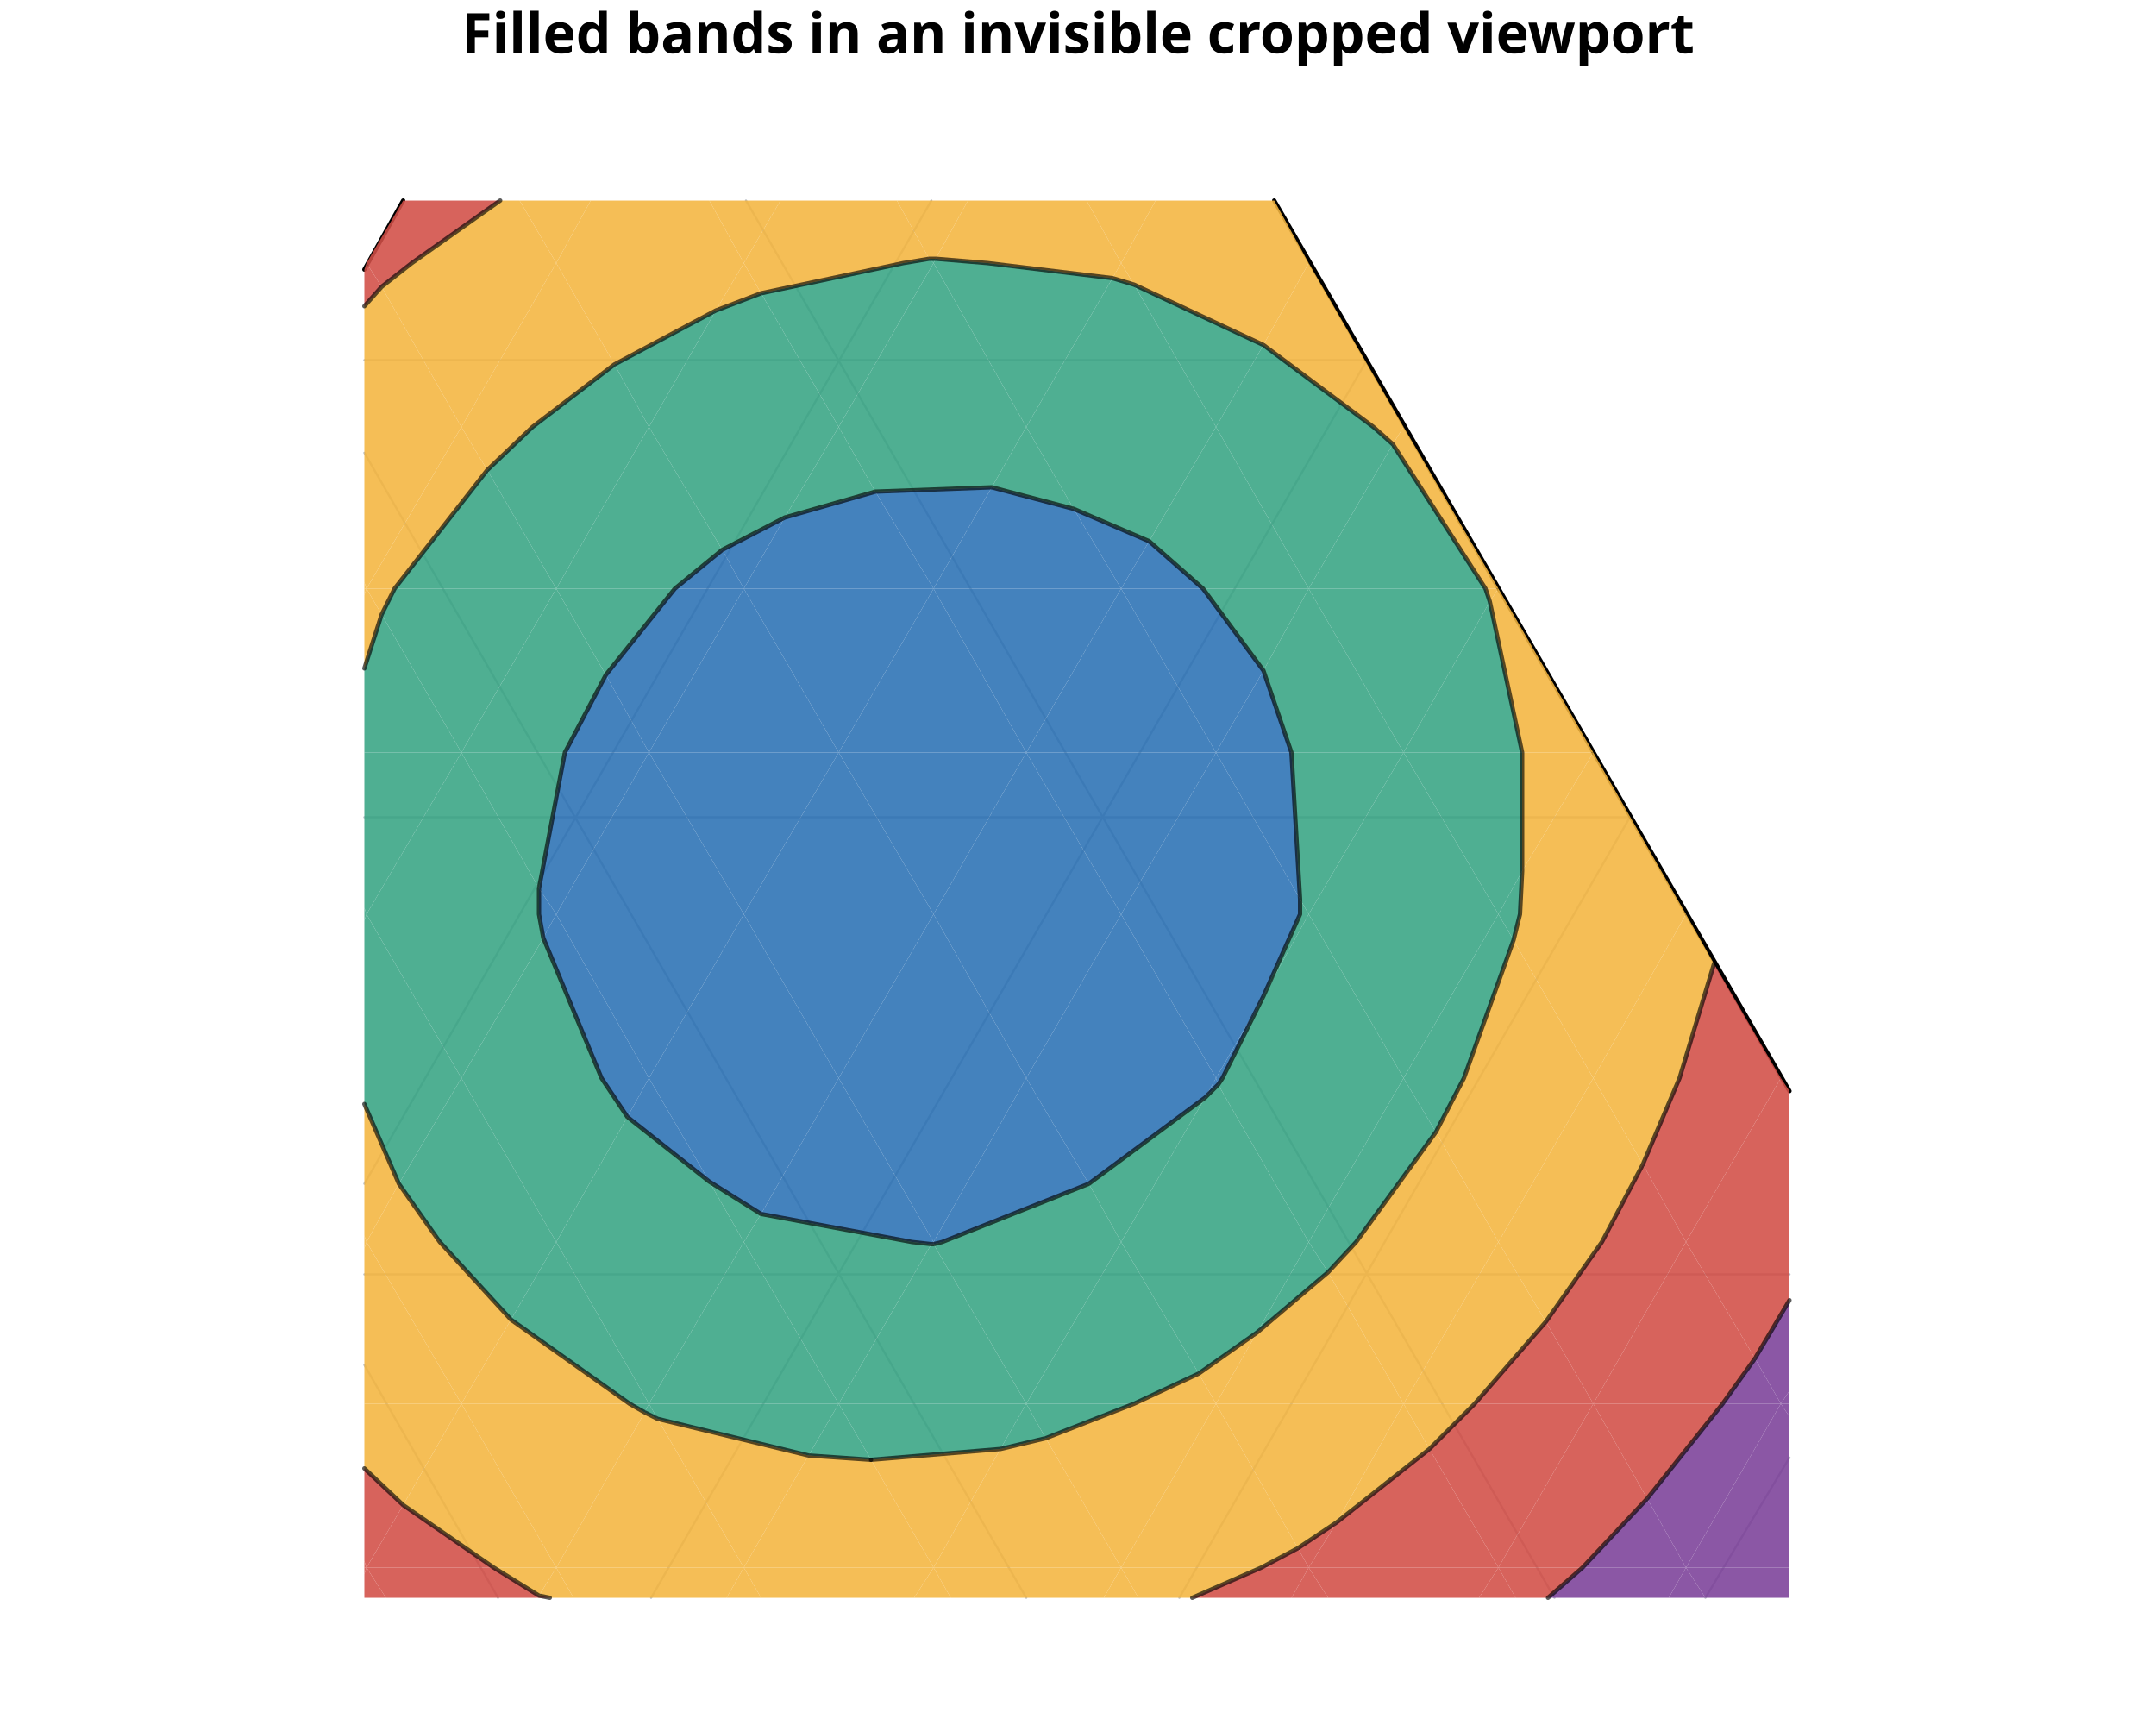
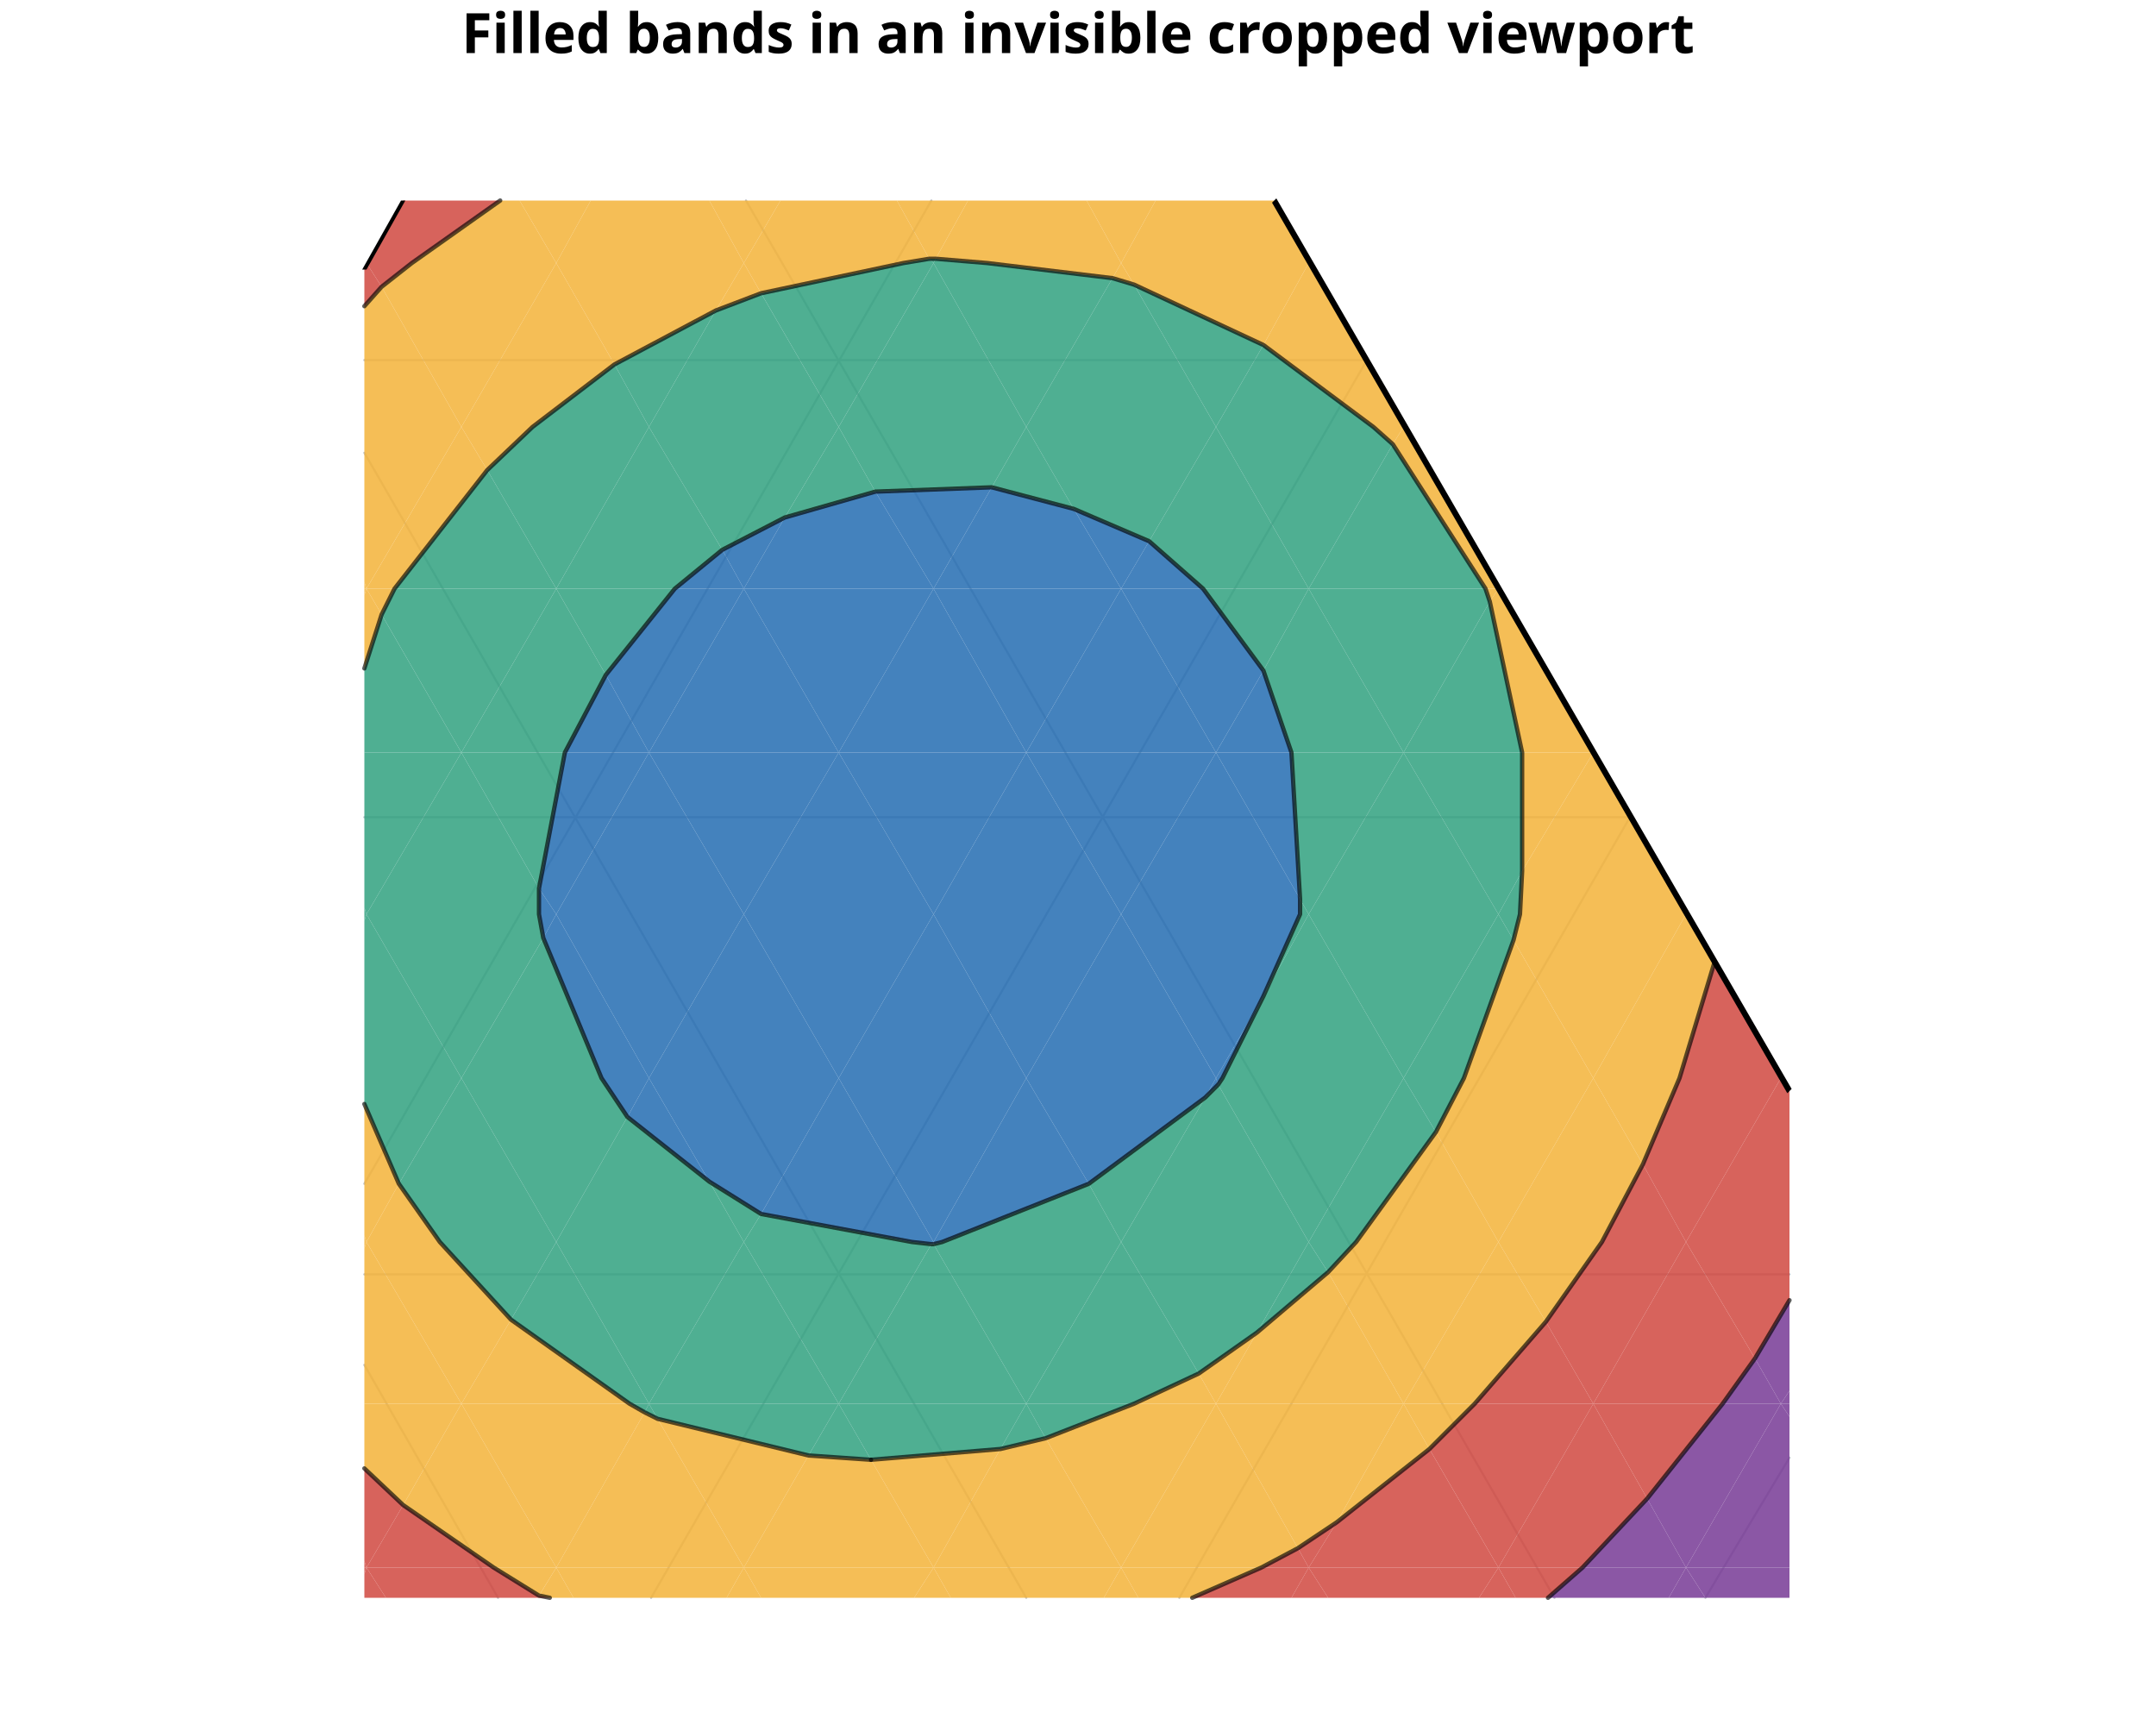
<svg xmlns="http://www.w3.org/2000/svg" width="1000" height="800" viewBox="0 0 1000 800">
  <g id="ternary-geometry" shape-rendering="geometricPrecision" stroke-linecap="round" stroke-linejoin="round">
    <rect x="0" y="0" width="1000" height="800" opacity="1" fill="#FFFFFF" stroke="none" />
    <polyline fill="none" opacity="1" stroke="#B9BEC6" stroke-width="1" points="169,591 830,591 " />
    <polyline fill="none" opacity="1" stroke="#B9BEC6" stroke-width="1" points="169,379 756,379 " />
    <polyline fill="none" opacity="1" stroke="#B9BEC6" stroke-width="1" points="169,167 634,167 " />
    <polyline fill="none" opacity="1" stroke="#B9BEC6" stroke-width="1" points="346,93 721,741 " />
    <polyline fill="none" opacity="1" stroke="#B9BEC6" stroke-width="1" points="169,210 476,741 " />
    <polyline fill="none" opacity="1" stroke="#B9BEC6" stroke-width="1" points="169,633 231,741 " />
    <polyline fill="none" opacity="1" stroke="#B9BEC6" stroke-width="1" points="432,93 169,549 " />
    <polyline fill="none" opacity="1" stroke="#B9BEC6" stroke-width="1" points="634,167 302,741 " />
    <polyline fill="none" opacity="1" stroke="#B9BEC6" stroke-width="1" points="756,379 547,741 " />
    <polyline fill="none" opacity="1" stroke="#B9BEC6" stroke-width="1" points="830,676 791,741 " />
-     <polyline fill="none" opacity="1" stroke="#000000" stroke-width="2" points="830,506 591,93 " />
-     <polyline fill="none" opacity="1" stroke="#000000" stroke-width="2" points="187,93 169,125 " />
    <polygon opacity="0.88" fill="#2B71B4" points="437,576 433,576 433,577 " />
    <polygon opacity="0.88" fill="#2B71B4" points="433,577 433,576 432,577 " />
    <polygon opacity="0.88" fill="#2B71B4" points="432,577 433,576 423,576 " />
    <polygon opacity="0.88" fill="#2B71B4" points="567,500 564,500 565,503 " />
    <polygon opacity="0.88" fill="#2B71B4" points="565,503 564,500 559,509 " />
    <polygon opacity="0.88" fill="#2B71B4" points="559,509 564,500 476,500 505,549 " />
    <polygon opacity="0.88" fill="#2B71B4" points="437,576 505,549 476,500 433,576 " />
    <polygon opacity="0.88" fill="#2B71B4" points="476,500 389,500 433,576 " />
    <polygon opacity="0.88" fill="#2B71B4" points="423,576 433,576 389,500 353,563 " />
    <polygon opacity="0.88" fill="#2B71B4" points="353,563 389,500 301,500 329,548 " />
    <polygon opacity="0.88" fill="#2B71B4" points="329,548 301,500 291,518 " />
    <polygon opacity="0.88" fill="#2B71B4" points="291,518 301,500 279,500 " />
    <polygon opacity="0.88" fill="#2B71B4" points="567,500 586,462 564,500 " />
    <polygon opacity="0.88" fill="#2B71B4" points="586,462 603,424 520,424 564,500 " />
    <polygon opacity="0.88" fill="#2B71B4" points="564,500 520,424 476,500 " />
    <polygon opacity="0.88" fill="#2B71B4" points="520,424 433,424 476,500 " />
    <polygon opacity="0.88" fill="#2B71B4" points="476,500 433,424 389,500 " />
    <polygon opacity="0.88" fill="#2B71B4" points="433,424 345,424 389,500 " />
    <polygon opacity="0.88" fill="#2B71B4" points="389,500 345,424 301,500 " />
    <polygon opacity="0.88" fill="#2B71B4" points="345,424 258,424 301,500 " />
    <polygon opacity="0.88" fill="#2B71B4" points="279,500 301,500 258,424 252,435 " />
    <polygon opacity="0.88" fill="#2B71B4" points="252,435 258,424 250,424 " />
    <polygon opacity="0.88" fill="#2B71B4" points="599,349 564,349 603,417 " />
    <polygon opacity="0.88" fill="#2B71B4" points="603,424 603,417 564,349 520,424 " />
    <polygon opacity="0.88" fill="#2B71B4" points="564,349 476,349 520,424 " />
    <polygon opacity="0.88" fill="#2B71B4" points="520,424 476,349 433,424 " />
    <polygon opacity="0.88" fill="#2B71B4" points="476,349 389,349 433,424 " />
    <polygon opacity="0.88" fill="#2B71B4" points="433,424 389,349 345,424 " />
    <polygon opacity="0.88" fill="#2B71B4" points="389,349 301,349 345,424 " />
    <polygon opacity="0.88" fill="#2B71B4" points="345,424 301,349 258,424 " />
    <polygon opacity="0.88" fill="#2B71B4" points="301,349 262,349 250,412 258,424 " />
    <polygon opacity="0.88" fill="#2B71B4" points="250,424 258,424 250,412 " />
    <polygon opacity="0.88" fill="#2B71B4" points="599,349 586,311 564,349 " />
    <polygon opacity="0.88" fill="#2B71B4" points="586,311 558,273 520,273 564,349 " />
    <polygon opacity="0.88" fill="#2B71B4" points="564,349 520,273 476,349 " />
    <polygon opacity="0.88" fill="#2B71B4" points="520,273 433,273 476,349 " />
    <polygon opacity="0.88" fill="#2B71B4" points="476,349 433,273 389,349 " />
    <polygon opacity="0.88" fill="#2B71B4" points="433,273 345,273 389,349 " />
    <polygon opacity="0.88" fill="#2B71B4" points="389,349 345,273 301,349 " />
    <polygon opacity="0.88" fill="#2B71B4" points="345,273 313,273 281,313 301,349 " />
    <polygon opacity="0.88" fill="#2B71B4" points="262,349 301,349 281,313 " />
    <polygon opacity="0.88" fill="#2B71B4" points="558,273 533,251 520,273 " />
    <polygon opacity="0.88" fill="#2B71B4" points="533,251 498,236 520,273 " />
    <polygon opacity="0.88" fill="#2B71B4" points="520,273 498,236 460,226 433,273 " />
    <polygon opacity="0.88" fill="#2B71B4" points="460,226 406,228 433,273 " />
    <polygon opacity="0.88" fill="#2B71B4" points="433,273 406,228 364,240 345,273 " />
    <polygon opacity="0.88" fill="#2B71B4" points="364,240 335,255 345,273 " />
    <polygon opacity="0.88" fill="#2B71B4" points="313,273 345,273 335,255 " />
    <polygon opacity="0.88" fill="#38A484" points="526,651 476,651 485,667 " />
    <polygon opacity="0.88" fill="#38A484" points="485,667 476,651 464,672 " />
    <polygon opacity="0.88" fill="#38A484" points="464,672 476,651 389,651 404,677 " />
    <polygon opacity="0.88" fill="#38A484" points="404,677 389,651 375,675 " />
    <polygon opacity="0.88" fill="#38A484" points="375,675 389,651 301,651 305,658 " />
    <polygon opacity="0.88" fill="#38A484" points="305,658 301,651 299,655 " />
    <polygon opacity="0.88" fill="#38A484" points="299,655 301,651 292,651 " />
    <polygon opacity="0.88" fill="#38A484" points="629,576 607,576 616,590 " />
    <polygon opacity="0.88" fill="#38A484" points="616,590 607,576 583,618 " />
    <polygon opacity="0.88" fill="#38A484" points="583,618 607,576 520,576 556,637 " />
    <polygon opacity="0.88" fill="#38A484" points="526,651 556,637 520,576 476,651 " />
    <polygon opacity="0.88" fill="#38A484" points="520,576 437,576 433,577 476,651 " />
    <polygon opacity="0.88" fill="#38A484" points="476,651 433,577 432,577 389,651 " />
    <polygon opacity="0.88" fill="#38A484" points="432,577 423,576 345,576 389,651 " />
    <polygon opacity="0.88" fill="#38A484" points="389,651 345,576 301,651 " />
    <polygon opacity="0.88" fill="#38A484" points="345,576 258,576 301,651 " />
    <polygon opacity="0.88" fill="#38A484" points="292,651 301,651 258,576 237,612 " />
    <polygon opacity="0.88" fill="#38A484" points="237,612 258,576 204,576 " />
    <polygon opacity="0.88" fill="#38A484" points="679,500 651,500 666,525 " />
    <polygon opacity="0.88" fill="#38A484" points="629,576 666,525 651,500 607,576 " />
    <polygon opacity="0.88" fill="#38A484" points="651,500 567,500 565,503 607,576 " />
    <polygon opacity="0.88" fill="#38A484" points="607,576 565,503 559,509 520,576 " />
    <polygon opacity="0.88" fill="#38A484" points="559,509 505,549 520,576 " />
    <polygon opacity="0.88" fill="#38A484" points="437,576 520,576 505,549 " />
    <polygon opacity="0.88" fill="#38A484" points="423,576 353,563 345,576 " />
    <polygon opacity="0.88" fill="#38A484" points="353,563 329,548 345,576 " />
    <polygon opacity="0.88" fill="#38A484" points="345,576 329,548 291,518 258,576 " />
    <polygon opacity="0.88" fill="#38A484" points="291,518 279,500 214,500 258,576 " />
    <polygon opacity="0.88" fill="#38A484" points="204,576 258,576 214,500 185,549 " />
    <polygon opacity="0.88" fill="#38A484" points="169,512 185,549 214,500 169,500 " />
    <polygon opacity="0.88" fill="#38A484" points="705,424 695,424 702,436 " />
    <polygon opacity="0.88" fill="#38A484" points="679,500 702,436 695,424 651,500 " />
    <polygon opacity="0.88" fill="#38A484" points="695,424 607,424 651,500 " />
    <polygon opacity="0.88" fill="#38A484" points="567,500 651,500 607,424 586,462 " />
    <polygon opacity="0.88" fill="#38A484" points="586,462 607,424 603,424 " />
    <polygon opacity="0.88" fill="#38A484" points="279,500 252,435 214,500 " />
    <polygon opacity="0.88" fill="#38A484" points="252,435 250,424 170,424 214,500 " />
    <polygon opacity="0.88" fill="#38A484" points="169,500 214,500 170,424 169,427 " />
    <polygon opacity="0.88" fill="#38A484" points="169,427 170,424 169,424 " />
    <polygon opacity="0.88" fill="#38A484" points="705,424 706,404 695,424 " />
    <polygon opacity="0.88" fill="#38A484" points="706,404 706,349 651,349 695,424 " />
    <polygon opacity="0.88" fill="#38A484" points="695,424 651,349 607,424 " />
    <polygon opacity="0.88" fill="#38A484" points="651,349 599,349 603,417 607,424 " />
    <polygon opacity="0.88" fill="#38A484" points="603,424 607,424 603,417 " />
    <polygon opacity="0.88" fill="#38A484" points="262,349 214,349 250,412 " />
    <polygon opacity="0.88" fill="#38A484" points="250,424 250,412 214,349 170,424 " />
    <polygon opacity="0.88" fill="#38A484" points="214,349 169,349 169,421 170,424 " />
    <polygon opacity="0.88" fill="#38A484" points="169,424 170,424 169,421 " />
    <polygon opacity="0.88" fill="#38A484" points="706,349 691,279 651,349 " />
    <polygon opacity="0.88" fill="#38A484" points="691,279 689,273 607,273 651,349 " />
    <polygon opacity="0.88" fill="#38A484" points="599,349 651,349 607,273 586,311 " />
    <polygon opacity="0.88" fill="#38A484" points="586,311 607,273 558,273 " />
    <polygon opacity="0.88" fill="#38A484" points="313,273 258,273 281,313 " />
    <polygon opacity="0.88" fill="#38A484" points="262,349 281,313 258,273 214,349 " />
    <polygon opacity="0.88" fill="#38A484" points="258,273 183,273 177,285 214,349 " />
    <polygon opacity="0.88" fill="#38A484" points="169,310 169,349 214,349 177,285 " />
    <polygon opacity="0.88" fill="#38A484" points="689,273 646,206 607,273 " />
    <polygon opacity="0.88" fill="#38A484" points="646,206 637,198 564,198 607,273 " />
    <polygon opacity="0.88" fill="#38A484" points="558,273 607,273 564,198 533,251 " />
    <polygon opacity="0.88" fill="#38A484" points="533,251 564,198 476,198 498,236 " />
    <polygon opacity="0.88" fill="#38A484" points="498,236 476,198 460,226 " />
    <polygon opacity="0.88" fill="#38A484" points="460,226 476,198 389,198 406,228 " />
    <polygon opacity="0.88" fill="#38A484" points="406,228 389,198 364,240 " />
    <polygon opacity="0.88" fill="#38A484" points="364,240 389,198 301,198 335,255 " />
    <polygon opacity="0.88" fill="#38A484" points="313,273 335,255 301,198 258,273 " />
    <polygon opacity="0.88" fill="#38A484" points="301,198 247,198 226,218 258,273 " />
    <polygon opacity="0.88" fill="#38A484" points="183,273 258,273 226,218 " />
    <polygon opacity="0.88" fill="#38A484" points="637,198 586,160 564,198 " />
    <polygon opacity="0.88" fill="#38A484" points="586,160 526,132 564,198 " />
    <polygon opacity="0.88" fill="#38A484" points="564,198 526,132 516,129 476,198 " />
    <polygon opacity="0.88" fill="#38A484" points="516,129 458,122 433,122 476,198 " />
    <polygon opacity="0.88" fill="#38A484" points="476,198 433,122 389,198 " />
    <polygon opacity="0.88" fill="#38A484" points="433,122 419,122 353,136 389,198 " />
    <polygon opacity="0.88" fill="#38A484" points="389,198 353,136 332,144 301,198 " />
    <polygon opacity="0.88" fill="#38A484" points="332,144 285,169 301,198 " />
    <polygon opacity="0.88" fill="#38A484" points="247,198 301,198 285,169 " />
    <polygon opacity="0.88" fill="#38A484" points="458,122 434,120 433,122 " />
    <polygon opacity="0.88" fill="#38A484" points="434,120 431,120 433,122 " />
    <polygon opacity="0.88" fill="#38A484" points="419,122 433,122 431,120 " />
    <polygon opacity="0.88" fill="#F4B53F" points="553,741 585,727 520,727 528,741 " />
    <polygon opacity="0.88" fill="#F4B53F" points="528,741 520,727 512,741 " />
    <polygon opacity="0.88" fill="#F4B53F" points="512,741 520,727 433,727 441,741 " />
    <polygon opacity="0.88" fill="#F4B53F" points="441,741 433,727 424,741 " />
    <polygon opacity="0.88" fill="#F4B53F" points="424,741 433,727 345,727 353,741 " />
    <polygon opacity="0.88" fill="#F4B53F" points="353,741 345,727 337,741 " />
    <polygon opacity="0.88" fill="#F4B53F" points="337,741 345,727 258,727 266,741 " />
    <polygon opacity="0.88" fill="#F4B53F" points="255,741 266,741 258,727 250,740 " />
    <polygon opacity="0.88" fill="#F4B53F" points="250,740 258,727 229,727 " />
    <polygon opacity="0.88" fill="#F4B53F" points="684,651 651,651 663,672 " />
    <polygon opacity="0.88" fill="#F4B53F" points="663,672 651,651 620,706 " />
    <polygon opacity="0.88" fill="#F4B53F" points="620,706 651,651 564,651 602,718 " />
    <polygon opacity="0.88" fill="#F4B53F" points="585,727 602,718 564,651 520,727 " />
    <polygon opacity="0.88" fill="#F4B53F" points="564,651 526,651 485,667 520,727 " />
    <polygon opacity="0.88" fill="#F4B53F" points="520,727 485,667 464,672 433,727 " />
    <polygon opacity="0.88" fill="#F4B53F" points="464,672 404,677 433,727 " />
    <polygon opacity="0.88" fill="#F4B53F" points="433,727 404,677 375,675 345,727 " />
    <polygon opacity="0.88" fill="#F4B53F" points="375,675 305,658 345,727 " />
    <polygon opacity="0.88" fill="#F4B53F" points="345,727 305,658 299,655 258,727 " />
    <polygon opacity="0.88" fill="#F4B53F" points="299,655 292,651 214,651 258,727 " />
    <polygon opacity="0.88" fill="#F4B53F" points="229,727 258,727 214,651 187,698 " />
    <polygon opacity="0.88" fill="#F4B53F" points="169,681 187,698 214,651 169,651 " />
    <polygon opacity="0.88" fill="#F4B53F" points="743,576 695,576 717,613 " />
    <polygon opacity="0.88" fill="#F4B53F" points="684,651 717,613 695,576 651,651 " />
    <polygon opacity="0.88" fill="#F4B53F" points="695,576 629,576 616,590 651,651 " />
    <polygon opacity="0.88" fill="#F4B53F" points="651,651 616,590 583,618 564,651 " />
    <polygon opacity="0.88" fill="#F4B53F" points="583,618 556,637 564,651 " />
    <polygon opacity="0.88" fill="#F4B53F" points="526,651 564,651 556,637 " />
    <polygon opacity="0.88" fill="#F4B53F" points="292,651 237,612 214,651 " />
    <polygon opacity="0.88" fill="#F4B53F" points="237,612 204,576 170,576 214,651 " />
    <polygon opacity="0.88" fill="#F4B53F" points="169,651 214,651 170,576 169,579 " />
    <polygon opacity="0.88" fill="#F4B53F" points="169,579 170,576 169,576 " />
    <polygon opacity="0.88" fill="#F4B53F" points="779,500 739,500 762,540 " />
    <polygon opacity="0.88" fill="#F4B53F" points="743,576 762,540 739,500 695,576 " />
    <polygon opacity="0.88" fill="#F4B53F" points="739,500 679,500 666,525 695,576 " />
    <polygon opacity="0.88" fill="#F4B53F" points="629,576 695,576 666,525 " />
    <polygon opacity="0.88" fill="#F4B53F" points="204,576 185,549 170,576 " />
    <polygon opacity="0.88" fill="#F4B53F" points="185,549 169,512 169,573 170,576 " />
    <polygon opacity="0.88" fill="#F4B53F" points="169,576 170,576 169,573 " />
    <polygon opacity="0.88" fill="#F4B53F" points="779,500 795,447 782,424 739,500 " />
    <polygon opacity="0.88" fill="#F4B53F" points="782,424 705,424 702,436 739,500 " />
    <polygon opacity="0.88" fill="#F4B53F" points="679,500 739,500 702,436 " />
    <polygon opacity="0.88" fill="#F4B53F" points="705,424 782,424 739,349 706,404 " />
    <polygon opacity="0.88" fill="#F4B53F" points="706,404 739,349 706,349 " />
    <polygon opacity="0.88" fill="#F4B53F" points="706,349 739,349 695,273 691,279 " />
    <polygon opacity="0.88" fill="#F4B53F" points="691,279 695,273 689,273 " />
    <polygon opacity="0.88" fill="#F4B53F" points="183,273 170,273 177,285 " />
    <polygon opacity="0.88" fill="#F4B53F" points="169,310 177,285 170,273 169,276 " />
    <polygon opacity="0.88" fill="#F4B53F" points="169,276 170,273 169,273 " />
    <polygon opacity="0.88" fill="#F4B53F" points="689,273 695,273 651,198 646,206 " />
    <polygon opacity="0.88" fill="#F4B53F" points="646,206 651,198 637,198 " />
    <polygon opacity="0.88" fill="#F4B53F" points="247,198 214,198 226,218 " />
    <polygon opacity="0.88" fill="#F4B53F" points="183,273 226,218 214,198 170,273 " />
    <polygon opacity="0.88" fill="#F4B53F" points="214,198 169,198 169,270 170,273 " />
    <polygon opacity="0.88" fill="#F4B53F" points="169,273 170,273 169,270 " />
    <polygon opacity="0.88" fill="#F4B53F" points="637,198 651,198 607,122 586,160 " />
    <polygon opacity="0.88" fill="#F4B53F" points="586,160 607,122 520,122 526,132 " />
    <polygon opacity="0.88" fill="#F4B53F" points="526,132 520,122 516,129 " />
    <polygon opacity="0.88" fill="#F4B53F" points="516,129 520,122 458,122 " />
    <polygon opacity="0.88" fill="#F4B53F" points="419,122 345,122 353,136 " />
    <polygon opacity="0.88" fill="#F4B53F" points="353,136 345,122 332,144 " />
    <polygon opacity="0.88" fill="#F4B53F" points="332,144 345,122 258,122 285,169 " />
    <polygon opacity="0.88" fill="#F4B53F" points="247,198 285,169 258,122 214,198 " />
    <polygon opacity="0.88" fill="#F4B53F" points="258,122 191,122 177,133 214,198 " />
    <polygon opacity="0.88" fill="#F4B53F" points="169,198 214,198 177,133 169,142 " />
    <polygon opacity="0.88" fill="#F4B53F" points="607,122 591,93 536,93 520,122 " />
    <polygon opacity="0.88" fill="#F4B53F" points="536,93 504,93 520,122 " />
    <polygon opacity="0.88" fill="#F4B53F" points="458,122 520,122 504,93 449,93 434,120 " />
    <polygon opacity="0.88" fill="#F4B53F" points="434,120 449,93 416,93 431,120 " />
    <polygon opacity="0.88" fill="#F4B53F" points="419,122 431,120 416,93 362,93 345,122 " />
    <polygon opacity="0.88" fill="#F4B53F" points="362,93 329,93 345,122 " />
    <polygon opacity="0.88" fill="#F4B53F" points="345,122 329,93 274,93 258,122 " />
    <polygon opacity="0.88" fill="#F4B53F" points="274,93 241,93 258,122 " />
    <polygon opacity="0.88" fill="#F4B53F" points="232,93 191,122 258,122 241,93 " />
    <polygon opacity="0.88" fill="#D24E46" points="718,741 734,727 695,727 703,741 " />
    <polygon opacity="0.88" fill="#D24E46" points="703,741 695,727 686,741 " />
    <polygon opacity="0.88" fill="#D24E46" points="686,741 695,727 607,727 616,741 " />
    <polygon opacity="0.88" fill="#D24E46" points="616,741 607,727 599,741 " />
    <polygon opacity="0.88" fill="#D24E46" points="599,741 607,727 585,727 553,741 " />
    <polygon opacity="0.88" fill="#D24E46" points="255,741 250,740 249,741 " />
    <polygon opacity="0.88" fill="#D24E46" points="249,741 250,740 229,727 170,727 179,741 " />
    <polygon opacity="0.88" fill="#D24E46" points="169,741 179,741 170,727 169,730 " />
    <polygon opacity="0.88" fill="#D24E46" points="169,730 170,727 169,727 " />
    <polygon opacity="0.88" fill="#D24E46" points="799,651 739,651 764,695 " />
    <polygon opacity="0.88" fill="#D24E46" points="734,727 764,695 739,651 695,727 " />
    <polygon opacity="0.88" fill="#D24E46" points="739,651 684,651 663,672 695,727 " />
    <polygon opacity="0.88" fill="#D24E46" points="695,727 663,672 620,706 607,727 " />
    <polygon opacity="0.88" fill="#D24E46" points="620,706 602,718 607,727 " />
    <polygon opacity="0.88" fill="#D24E46" points="585,727 607,727 602,718 " />
    <polygon opacity="0.88" fill="#D24E46" points="229,727 187,698 170,727 " />
    <polygon opacity="0.88" fill="#D24E46" points="187,698 169,681 169,724 170,727 " />
    <polygon opacity="0.88" fill="#D24E46" points="169,727 170,727 169,724 " />
    <polygon opacity="0.88" fill="#D24E46" points="830,603 830,576 782,576 814,630 " />
    <polygon opacity="0.88" fill="#D24E46" points="799,651 814,630 782,576 739,651 " />
    <polygon opacity="0.88" fill="#D24E46" points="782,576 743,576 717,613 739,651 " />
    <polygon opacity="0.88" fill="#D24E46" points="684,651 739,651 717,613 " />
    <polygon opacity="0.88" fill="#D24E46" points="830,576 830,506 826,500 782,576 " />
    <polygon opacity="0.88" fill="#D24E46" points="826,500 779,500 762,540 782,576 " />
    <polygon opacity="0.88" fill="#D24E46" points="743,576 782,576 762,540 " />
    <polygon opacity="0.88" fill="#D24E46" points="779,500 826,500 795,447 " />
    <polygon opacity="0.88" fill="#D24E46" points="191,122 170,122 177,133 " />
    <polygon opacity="0.88" fill="#D24E46" points="169,142 177,133 170,122 169,125 " />
    <polygon opacity="0.88" fill="#D24E46" points="191,122 232,93 187,93 170,122 " />
    <polygon opacity="0.88" fill="#7C4199" points="830,741 830,727 782,727 791,741 " />
    <polygon opacity="0.88" fill="#7C4199" points="791,741 782,727 774,741 " />
    <polygon opacity="0.88" fill="#7C4199" points="774,741 782,727 734,727 718,741 " />
    <polygon opacity="0.88" fill="#7C4199" points="830,651 826,651 830,657 " />
    <polygon opacity="0.88" fill="#7C4199" points="830,727 830,657 826,651 782,727 " />
    <polygon opacity="0.88" fill="#7C4199" points="826,651 799,651 764,695 782,727 " />
    <polygon opacity="0.88" fill="#7C4199" points="734,727 782,727 764,695 " />
    <polygon opacity="0.88" fill="#7C4199" points="830,651 830,645 826,651 " />
    <polygon opacity="0.88" fill="#7C4199" points="830,645 830,603 814,630 826,651 " />
    <polygon opacity="0.88" fill="#7C4199" points="799,651 826,651 814,630 " />
    <polyline fill="none" opacity="0.64" stroke="#000000" stroke-width="2" points="432,577 433,577 437,576 505,549 559,509 565,503 567,500 586,462 603,424 603,417 599,349 586,311 558,273 533,251 498,236 460,226 406,228 364,240 335,255 313,273 281,313 262,349 250,412 250,424 252,435 279,500 291,518 329,548 353,563 423,576 432,577 " />
    <polyline fill="none" opacity="0.64" stroke="#000000" stroke-width="2" points="404,677 375,675 305,658 299,655 292,651 237,612 204,576 185,549 169,512 " />
    <polyline fill="none" opacity="0.64" stroke="#000000" stroke-width="2" points="169,310 177,285 183,273 226,218 247,198 285,169 332,144 353,136 419,122 431,120 434,120 458,122 516,129 526,132 586,160 637,198 646,206 689,273 691,279 706,349 706,404 705,424 702,436 679,500 666,525 629,576 616,590 583,618 556,637 526,651 485,667 464,672 404,677 " />
    <polyline fill="none" opacity="0.64" stroke="#000000" stroke-width="2" points="795,447 779,500 762,540 743,576 717,613 684,651 663,672 620,706 602,718 585,727 553,741 " />
    <polyline fill="none" opacity="0.64" stroke="#000000" stroke-width="2" points="255,741 250,740 229,727 187,698 169,681 " />
    <polyline fill="none" opacity="0.64" stroke="#000000" stroke-width="2" points="169,142 177,133 191,122 232,93 " />
    <polyline fill="none" opacity="0.64" stroke="#000000" stroke-width="2" points="718,741 734,727 764,695 799,651 814,630 830,603 " />
+     <polygon opacity="1" fill="#000000" points="831,505 592,92 590,94 829,507 " />
+     <polygon opacity="1" fill="#000000" points="186,93 168,125 170,125 188,93 " />
  </g>
  <g id="ternary-text">
    <text x="500" y="5" dy="0.76em" text-anchor="middle" font-family="sans-serif" font-size="25.806" opacity="1" fill="#000000" font-weight="bold">
Filled bands in an invisible cropped viewport
</text>
  </g>
</svg>
